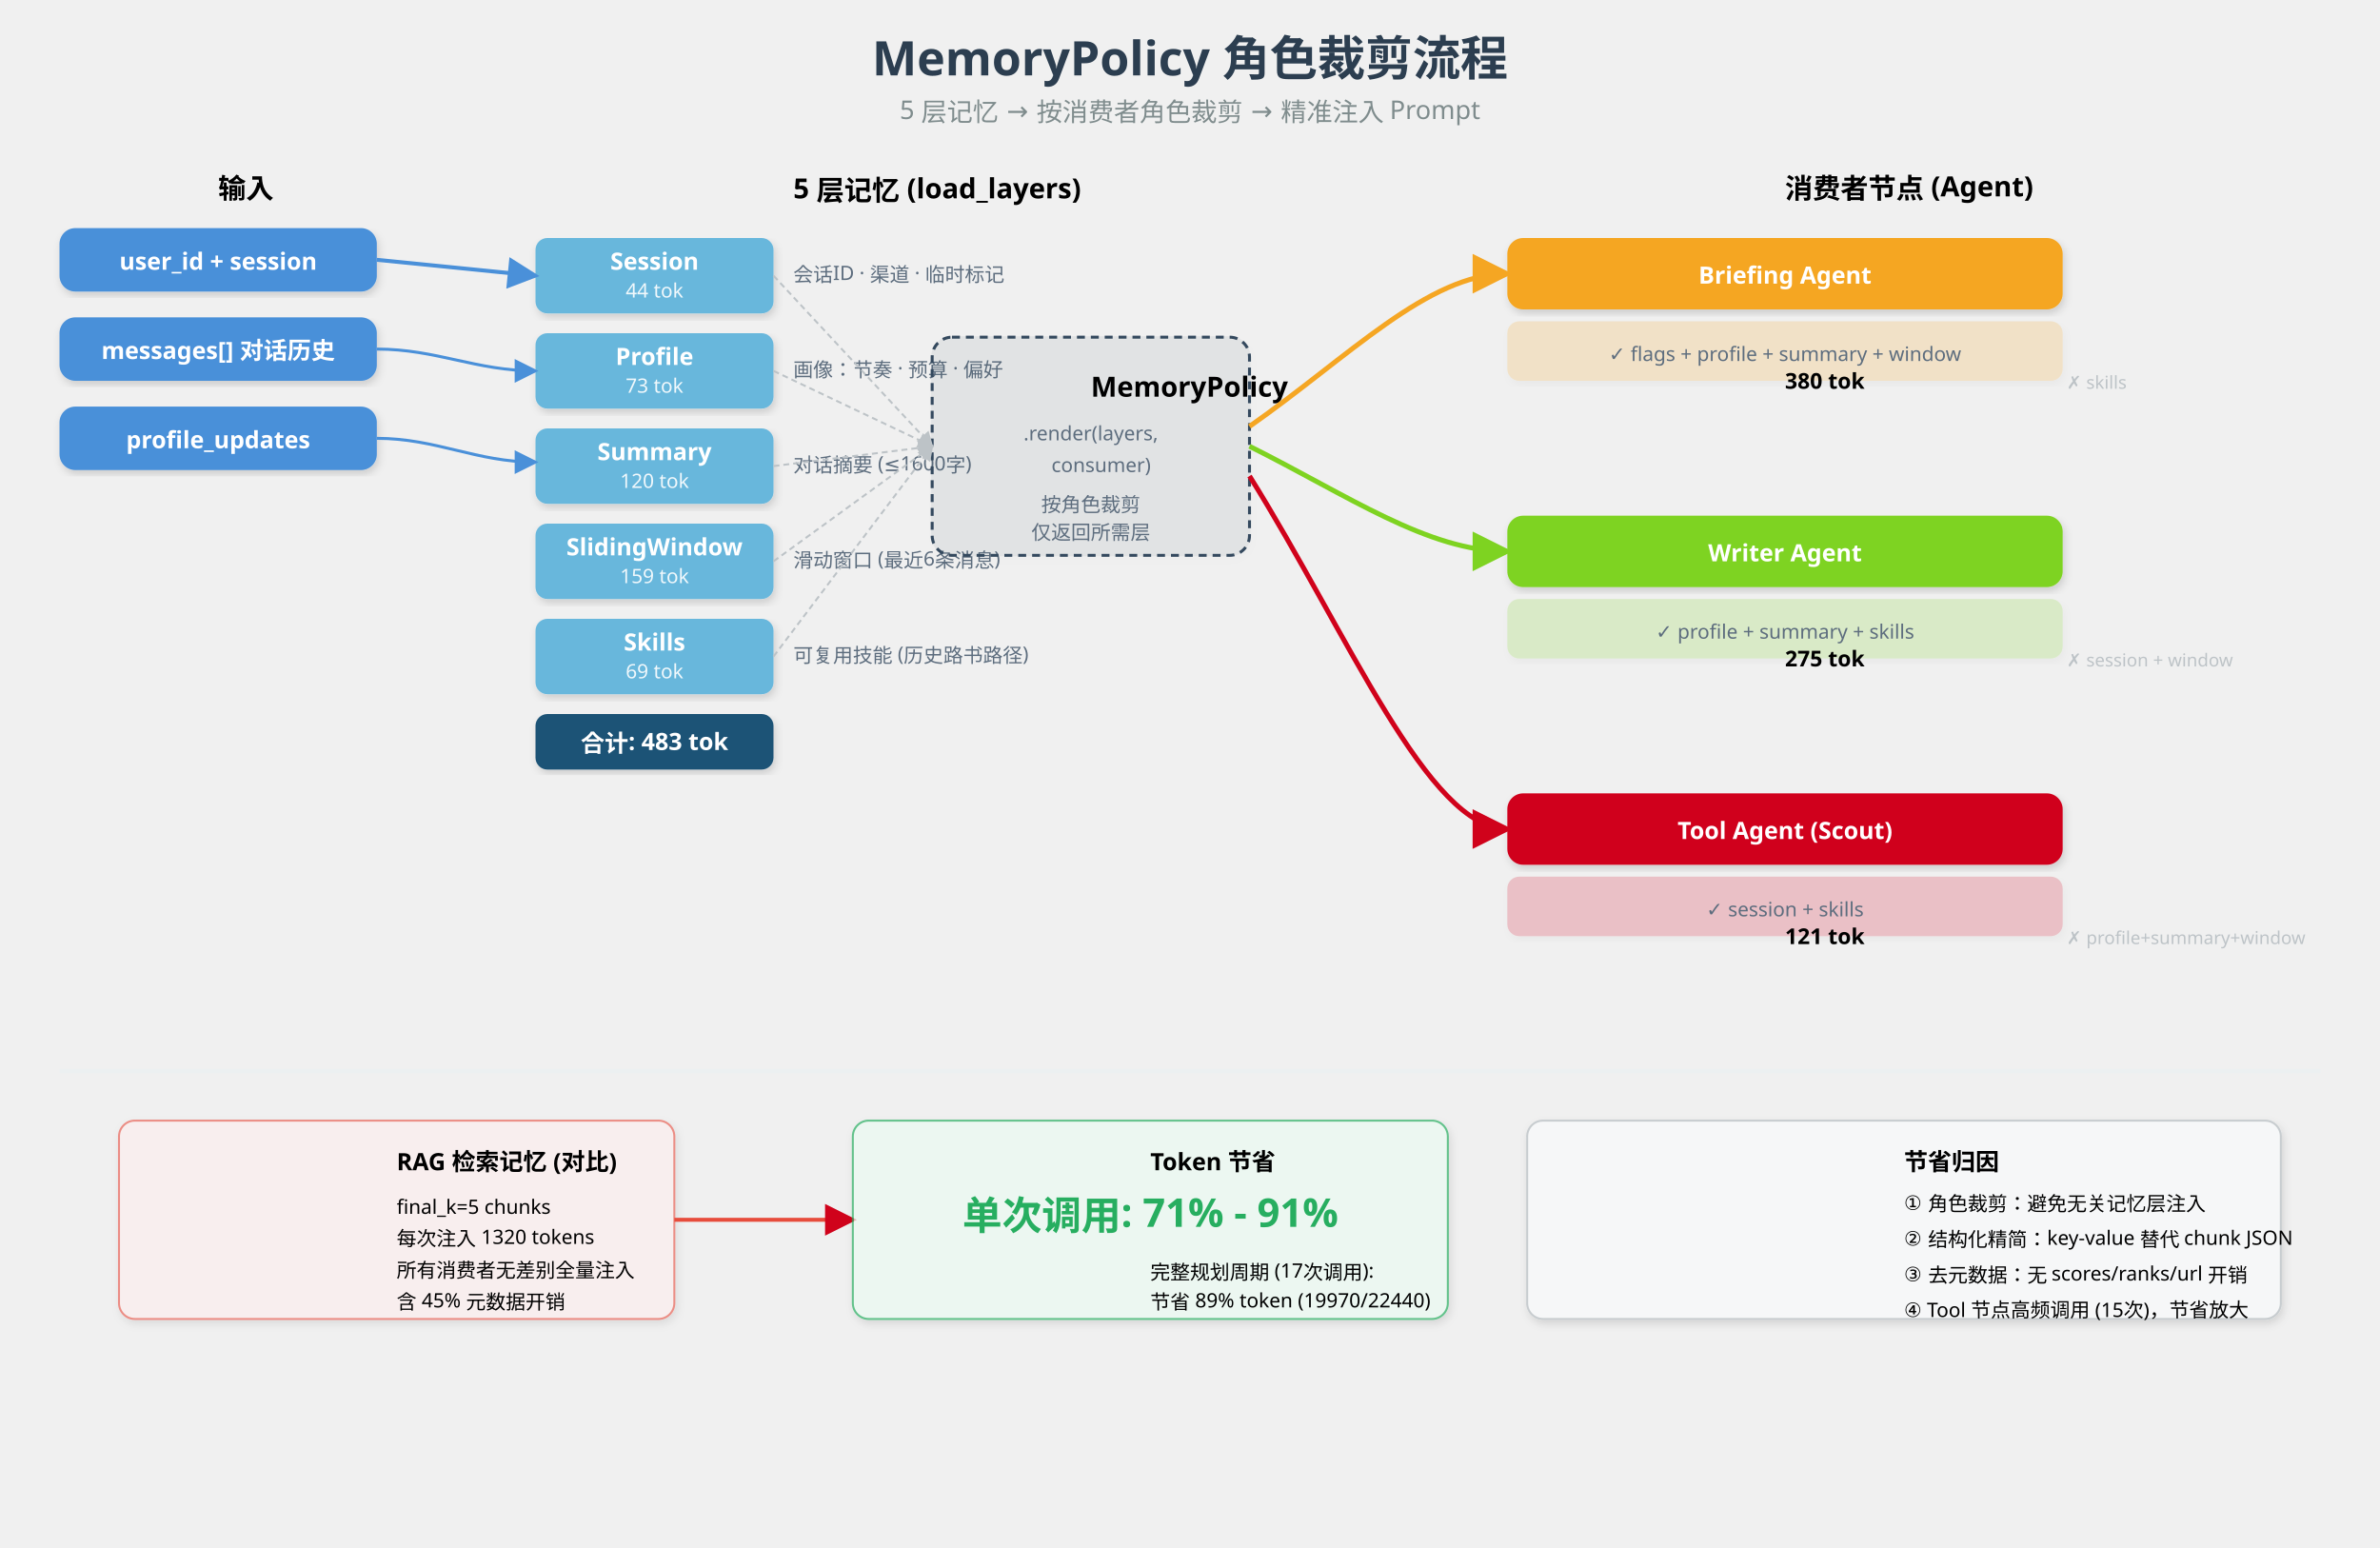
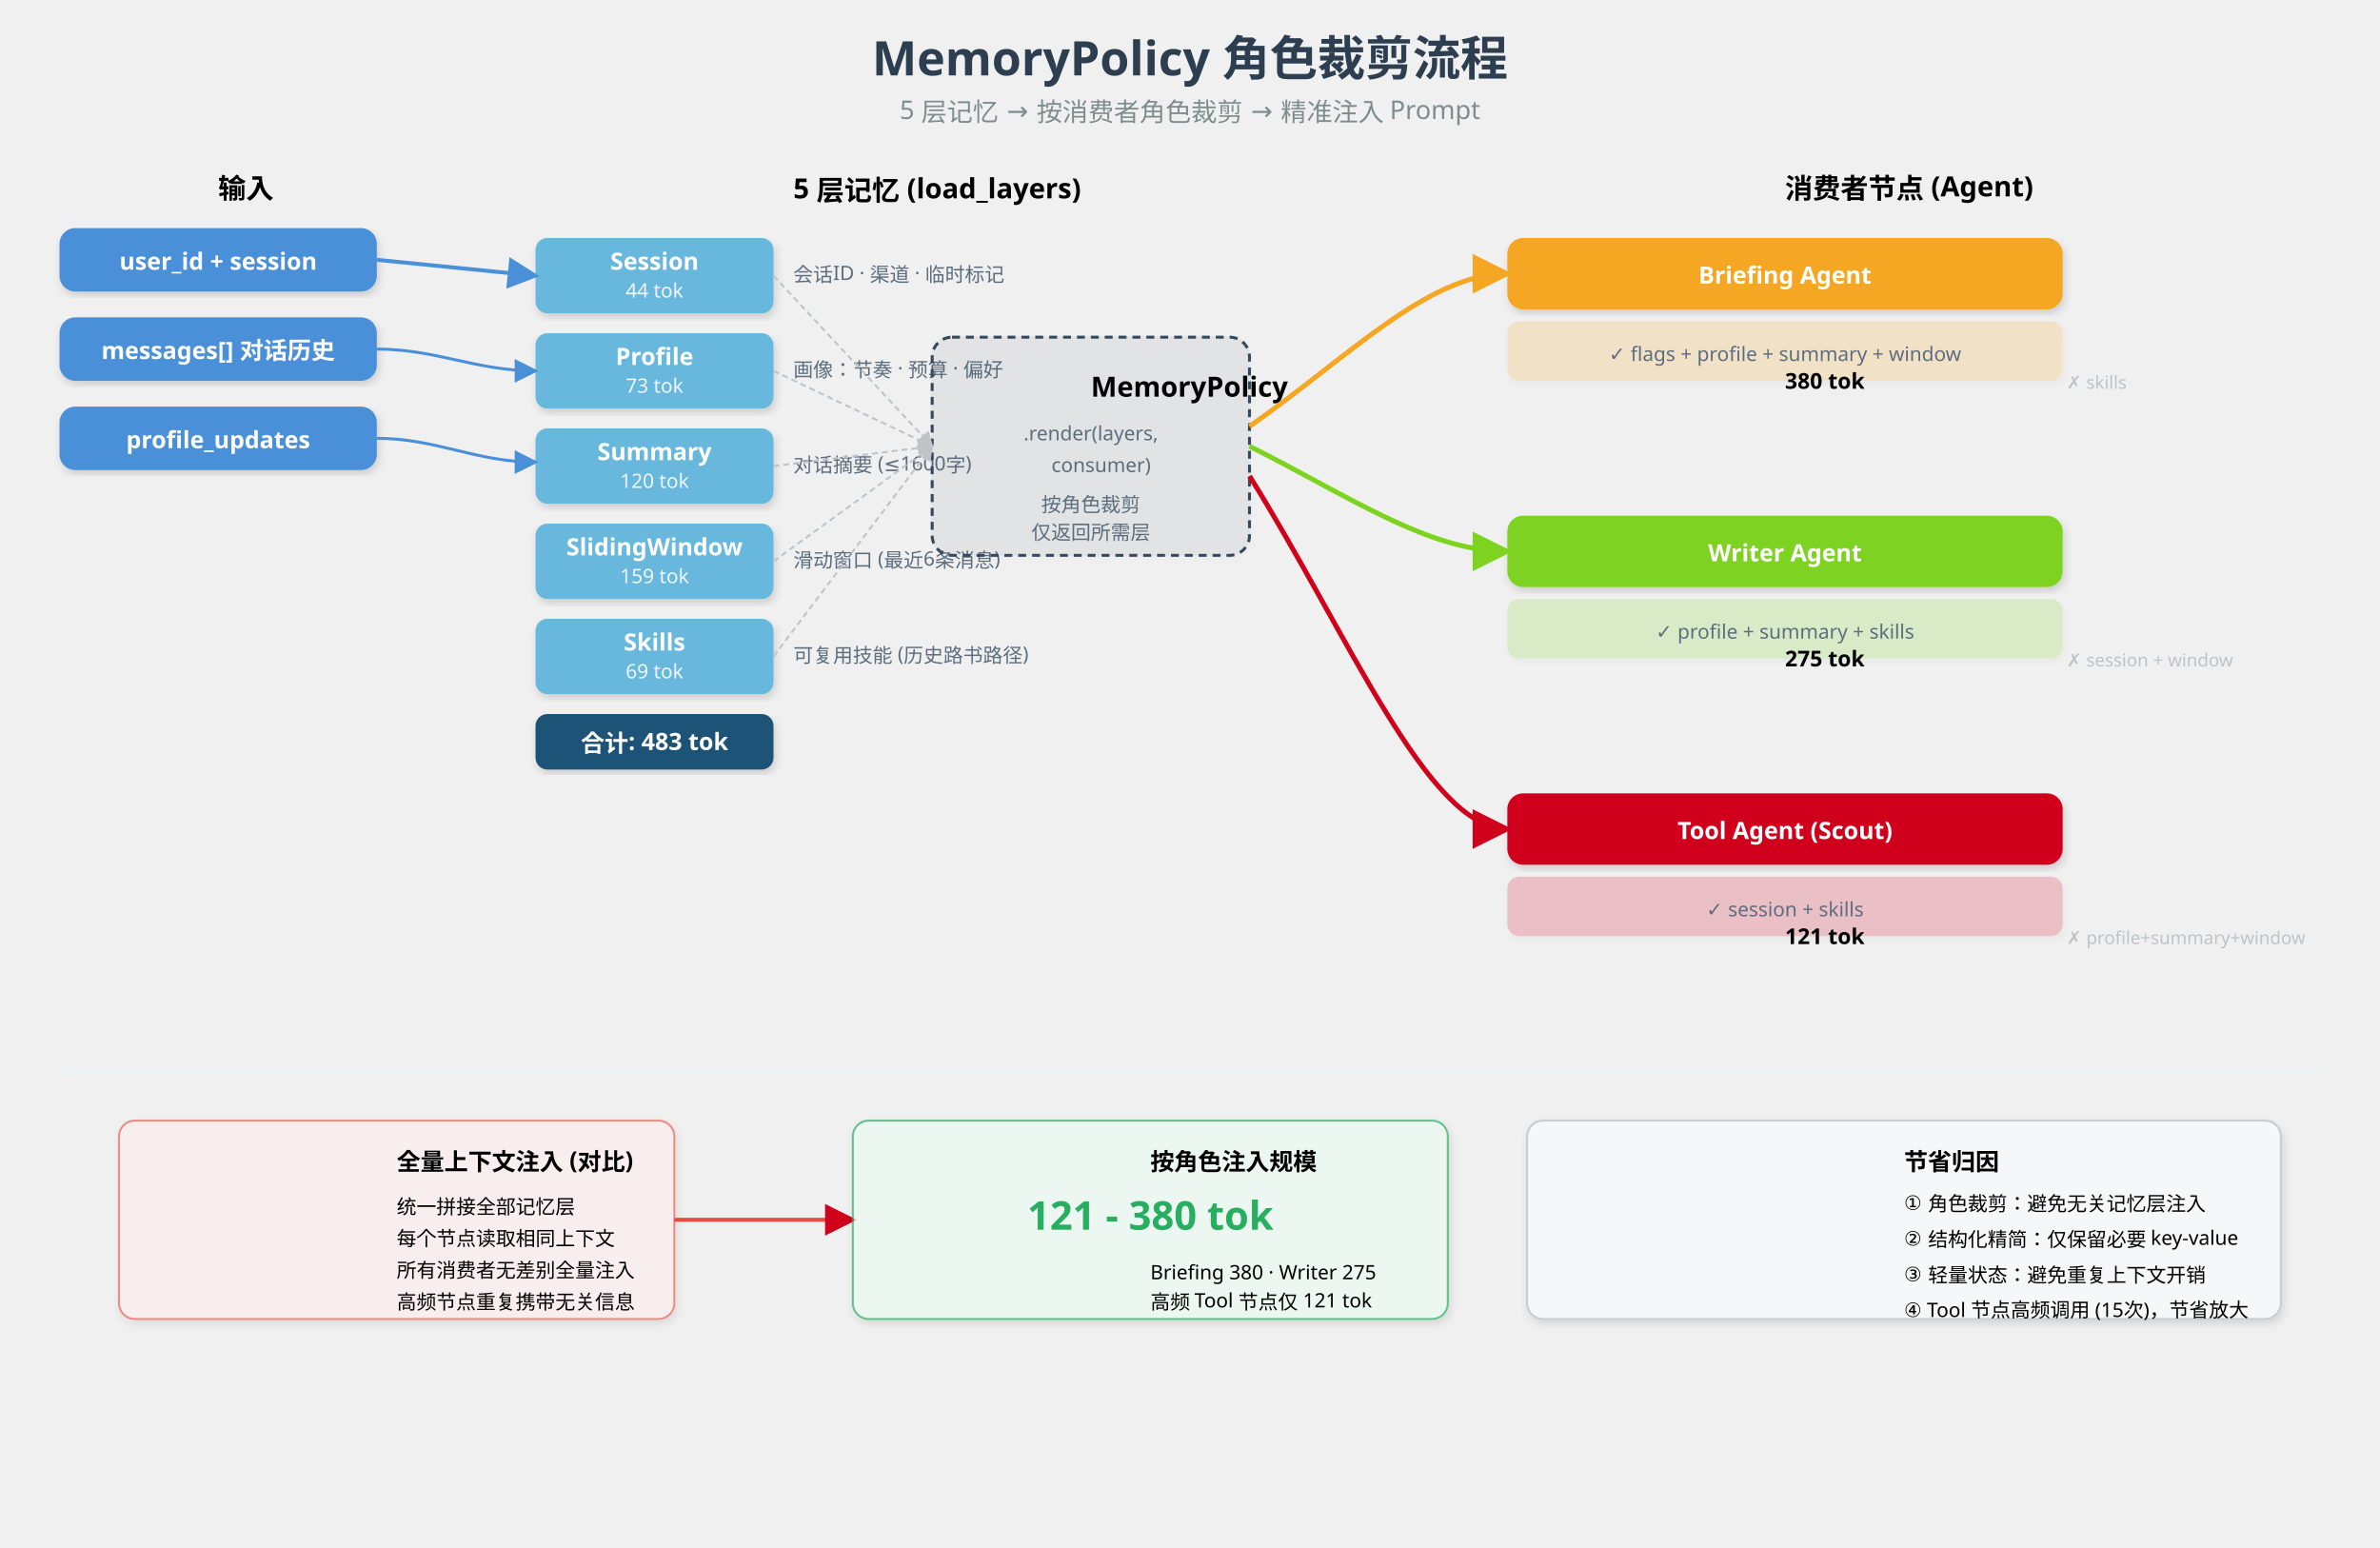
<svg xmlns="http://www.w3.org/2000/svg" viewBox="0 0 1200 780" font-family="'Microsoft YaHei','SimHei',sans-serif">
  <defs>
    <marker id="arr-blue" markerWidth="8" markerHeight="8" refX="7" refY="4" orient="auto">
      <path d="M0,0 L8,4 L0,8 Z" fill="#4A90D9" />
    </marker>
    <marker id="arr-gray" markerWidth="8" markerHeight="8" refX="7" refY="4" orient="auto">
      <path d="M0,0 L8,4 L0,8 Z" fill="#BDC3C7" />
    </marker>
    <marker id="arr-orange" markerWidth="8" markerHeight="8" refX="7" refY="4" orient="auto">
      <path d="M0,0 L8,4 L0,8 Z" fill="#F5A623" />
    </marker>
    <marker id="arr-green" markerWidth="8" markerHeight="8" refX="7" refY="4" orient="auto">
      <path d="M0,0 L8,4 L0,8 Z" fill="#7ED321" />
    </marker>
    <marker id="arr-red" markerWidth="8" markerHeight="8" refX="7" refY="4" orient="auto">
      <path d="M0,0 L8,4 L0,8 Z" fill="#D0021B" />
    </marker>
    <filter id="shadow" x="-5%" y="-5%" width="115%" height="115%">
      <feDropShadow dx="1" dy="2" stdDeviation="2" flood-opacity="0.15" />
    </filter>
    <style>
    .title{font-size:24px;font-weight:bold;fill:#2C3E50}
    .subtitle{font-size:13px;fill:#7F8C8D}
    .section{font-size:14px;font-weight:bold}
    .box-label{font-size:12px;font-weight:bold;fill:#fff}
    .box-sub{font-size:10px;fill:#fff;opacity:0.9}
    .desc{font-size:10px;fill:#5D6D7E}
    .tok{font-size:11px;font-weight:bold}
    .cut{font-size:9px;fill:#BDC3C7}
    .compare-title{font-size:12px;font-weight:bold}
    .compare-text{font-size:10px}
    .save-num{font-size:20px;font-weight:bold;fill:#27AE60}
  </style>
  </defs>
  <text x="600" y="38" text-anchor="middle" class="title" xml:space="preserve">MemoryPolicy 角色裁剪流程</text>
  <text x="600" y="60" text-anchor="middle" class="subtitle" xml:space="preserve">5 层记忆 → 按消费者角色裁剪 → 精准注入 Prompt</text>
  <text x="110" y="100" text-anchor="#4A90D9" class="section" xml:space="preserve">输入</text>
  <rect x="30" y="115" width="160" height="32" rx="8" fill="#4A90D9" opacity="1.0" stroke="none" filter="url(#shadow)" />
  <text x="110" y="136" text-anchor="middle" class="box-label" xml:space="preserve">user_id + session</text>
  <rect x="30" y="160" width="160" height="32" rx="8" fill="#4A90D9" opacity="1.0" stroke="none" filter="url(#shadow)" />
  <text x="110" y="181" text-anchor="middle" class="box-label" xml:space="preserve">messages[] 对话历史</text>
  <rect x="30" y="205" width="160" height="32" rx="8" fill="#4A90D9" opacity="1.0" stroke="none" filter="url(#shadow)" />
  <text x="110" y="226" text-anchor="middle" class="box-label" xml:space="preserve">profile_updates</text>
  <text x="400" y="100" text-anchor="#1A5276" class="section" xml:space="preserve">5 层记忆 (load_layers)</text>
  <rect x="270" y="120" width="120" height="38" rx="6" fill="#67B7DC" opacity="1.0" stroke="none" filter="url(#shadow)" />
  <text x="330" y="136" text-anchor="middle" class="box-label" xml:space="preserve">Session</text>
  <text x="330" y="150" text-anchor="middle" class="box-sub" xml:space="preserve">44 tok</text>
  <text x="400" y="142" text-anchor="start" class="desc" xml:space="preserve">会话ID · 渠道 · 临时标记</text>
  <rect x="270" y="168" width="120" height="38" rx="6" fill="#67B7DC" opacity="1.0" stroke="none" filter="url(#shadow)" />
  <text x="330" y="184" text-anchor="middle" class="box-label" xml:space="preserve">Profile</text>
  <text x="330" y="198" text-anchor="middle" class="box-sub" xml:space="preserve">73 tok</text>
  <text x="400" y="190" text-anchor="start" class="desc" xml:space="preserve">画像：节奏 · 预算 · 偏好</text>
  <rect x="270" y="216" width="120" height="38" rx="6" fill="#67B7DC" opacity="1.0" stroke="none" filter="url(#shadow)" />
  <text x="330" y="232" text-anchor="middle" class="box-label" xml:space="preserve">Summary</text>
  <text x="330" y="246" text-anchor="middle" class="box-sub" xml:space="preserve">120 tok</text>
  <text x="400" y="238" text-anchor="start" class="desc" xml:space="preserve">对话摘要 (≤1600字)</text>
  <rect x="270" y="264" width="120" height="38" rx="6" fill="#67B7DC" opacity="1.0" stroke="none" filter="url(#shadow)" />
  <text x="330" y="280" text-anchor="middle" class="box-label" xml:space="preserve">SlidingWindow</text>
  <text x="330" y="294" text-anchor="middle" class="box-sub" xml:space="preserve">159 tok</text>
  <text x="400" y="286" text-anchor="start" class="desc" xml:space="preserve">滑动窗口 (最近6条消息)</text>
  <rect x="270" y="312" width="120" height="38" rx="6" fill="#67B7DC" opacity="1.0" stroke="none" filter="url(#shadow)" />
  <text x="330" y="328" text-anchor="middle" class="box-label" xml:space="preserve">Skills</text>
  <text x="330" y="342" text-anchor="middle" class="box-sub" xml:space="preserve">69 tok</text>
  <text x="400" y="334" text-anchor="start" class="desc" xml:space="preserve">可复用技能 (历史路书路径)</text>
  <rect x="270" y="360" width="120" height="28" rx="6" fill="#1A5276" opacity="1.0" stroke="none" filter="url(#shadow)" />
  <text x="330" y="379" text-anchor="middle" class="box-label" xml:space="preserve">合计: 483 tok</text>
  <line x1="190" y1="131" x2="270" y2="139" stroke="#4A90D9" stroke-width="2" marker-end="url(#arr-blue)" />
  <path d="M190 176 C 220 176, 240 187, 270 187" fill="none" stroke="#4A90D9" stroke-width="1.5" marker-end="url(#arr-blue)" />
  <path d="M190 221 C 220 221, 240 233, 270 233" fill="none" stroke="#4A90D9" stroke-width="1.5" marker-end="url(#arr-blue)" />
  <rect x="470" y="170" width="160" height="110" rx="10" fill="#34495E" opacity="0.08" stroke="#34495E" filter="url(#shadow)" />
  <rect x="470" y="170" width="160" height="110" rx="10" fill="none" stroke="#34495E" stroke-width="1.5" stroke-dasharray="4,3" />
  <text x="550" y="200" text-anchor="#2C3E50" class="section" xml:space="preserve">MemoryPolicy</text>
  <text x="550" y="222" text-anchor="middle" class="desc" xml:space="preserve">.render(layers,</text>
  <text x="550" y="238" text-anchor="middle" class="desc" xml:space="preserve">    consumer)</text>
  <text x="550" y="258" text-anchor="middle" class="desc" xml:space="preserve">按角色裁剪</text>
  <text x="550" y="272" text-anchor="middle" class="desc" xml:space="preserve">仅返回所需层</text>
  <line x1="390" y1="139" x2="470" y2="225" stroke="#BDC3C7" stroke-width="1" marker-end="url(#arr-gray)" stroke-dasharray="3,2" />
  <line x1="390" y1="187" x2="470" y2="225" stroke="#BDC3C7" stroke-width="1" marker-end="url(#arr-gray)" stroke-dasharray="3,2" />
  <line x1="390" y1="235" x2="470" y2="225" stroke="#BDC3C7" stroke-width="1" marker-end="url(#arr-gray)" stroke-dasharray="3,2" />
  <line x1="390" y1="283" x2="470" y2="225" stroke="#BDC3C7" stroke-width="1" marker-end="url(#arr-gray)" stroke-dasharray="3,2" />
  <line x1="390" y1="331" x2="470" y2="225" stroke="#BDC3C7" stroke-width="1" marker-end="url(#arr-gray)" stroke-dasharray="3,2" />
  <text x="900" y="100" text-anchor="#8E44AD" class="section" xml:space="preserve">消费者节点 (Agent)</text>
  <rect x="760" y="120" width="280" height="36" rx="8" fill="#F5A623" opacity="1.0" stroke="none" filter="url(#shadow)" />
  <text x="900" y="143" text-anchor="middle" class="box-label" xml:space="preserve">Briefing Agent</text>
  <rect x="760" y="162" width="280" height="30" rx="6" fill="#F5A623" opacity="0.2" stroke="none" filter="url(#shadow)" />
  <text x="900" y="182" text-anchor="middle" class="desc" xml:space="preserve">✓ flags + profile + summary + window</text>
  <text x="900" y="196" text-anchor="#F5A623" class="tok" xml:space="preserve">380 tok</text>
  <text x="1042" y="196" text-anchor="start" class="cut" xml:space="preserve">✗ skills</text>
  <path d="M630 215 C 680 180, 720 138, 760 138" fill="none" stroke="#F5A623" stroke-width="2.5" marker-end="url(#arr-orange)" />
  <rect x="760" y="260" width="280" height="36" rx="8" fill="#7ED321" opacity="1.0" stroke="none" filter="url(#shadow)" />
  <text x="900" y="283" text-anchor="middle" class="box-label" xml:space="preserve">Writer Agent</text>
  <rect x="760" y="302" width="280" height="30" rx="6" fill="#7ED321" opacity="0.2" stroke="none" filter="url(#shadow)" />
  <text x="900" y="322" text-anchor="middle" class="desc" xml:space="preserve">✓ profile + summary + skills</text>
  <text x="900" y="336" text-anchor="#7ED321" class="tok" xml:space="preserve">275 tok</text>
  <text x="1042" y="336" text-anchor="start" class="cut" xml:space="preserve">✗ session + window</text>
  <path d="M630 225 C 680 250, 720 278, 760 278" fill="none" stroke="#7ED321" stroke-width="2.5" marker-end="url(#arr-green)" />
  <rect x="760" y="400" width="280" height="36" rx="8" fill="#D0021B" opacity="1.0" stroke="none" filter="url(#shadow)" />
  <text x="900" y="423" text-anchor="middle" class="box-label" xml:space="preserve">Tool Agent (Scout)</text>
  <rect x="760" y="442" width="280" height="30" rx="6" fill="#D0021B" opacity="0.2" stroke="none" filter="url(#shadow)" />
  <text x="900" y="462" text-anchor="middle" class="desc" xml:space="preserve">✓ session + skills</text>
  <text x="900" y="476" text-anchor="#D0021B" class="tok" xml:space="preserve">121 tok</text>
  <text x="1042" y="476" text-anchor="start" class="cut" xml:space="preserve">✗ profile+summary+window</text>
  <path d="M630 240 C 680 320, 720 418, 760 418" fill="none" stroke="#D0021B" stroke-width="2.5" marker-end="url(#arr-red)" />
  <line x1="30" y1="540" x2="1170" y2="540" stroke="#ECF0F1" stroke-width="2" />
  <rect x="60" y="565" width="280" height="100" rx="8" fill="#FDEDEC" opacity="0.6" stroke="#E74C3C" filter="url(#shadow)" />
-   <text x="200" y="590" text-anchor="#C0392B" class="compare-title" xml:space="preserve">RAG 检索记忆 (对比)</text>
-   <text x="200" y="612" text-anchor="#E74C3C" class="compare-text" xml:space="preserve">final_k=5 chunks</text>
-   <text x="200" y="628" text-anchor="#E74C3C" class="compare-text" xml:space="preserve">每次注入 1320 tokens</text>
+   <text x="200" y="590" text-anchor="#C0392B" class="compare-title" xml:space="preserve">全量上下文注入 (对比)</text>
+   <text x="200" y="612" text-anchor="#E74C3C" class="compare-text" xml:space="preserve">统一拼接全部记忆层</text>
+   <text x="200" y="628" text-anchor="#E74C3C" class="compare-text" xml:space="preserve">每个节点读取相同上下文</text>
  <text x="200" y="644" text-anchor="#999" class="compare-text" xml:space="preserve">所有消费者无差别全量注入</text>
-   <text x="200" y="660" text-anchor="#999" class="compare-text" xml:space="preserve">含 45% 元数据开销</text>
+   <text x="200" y="660" text-anchor="#999" class="compare-text" xml:space="preserve">高频节点重复携带无关信息</text>
  <line x1="340" y1="615" x2="430" y2="615" stroke="#E74C3C" stroke-width="2" marker-end="url(#arr-red)" />
  <rect x="430" y="565" width="300" height="100" rx="8" fill="#EAFAF1" opacity="0.7" stroke="#27AE60" filter="url(#shadow)" />
-   <text x="580" y="590" text-anchor="#27AE60" class="compare-title" xml:space="preserve">Token 节省</text>
-   <text x="580" y="620" text-anchor="middle" class="save-num" xml:space="preserve">单次调用: 71% - 91%</text>
-   <text x="580" y="645" text-anchor="#27AE60" class="compare-text" xml:space="preserve">完整规划周期 (17次调用):</text>
-   <text x="580" y="660" text-anchor="#27AE60" class="compare-text" xml:space="preserve">节省 89% token (19970/22440)</text>
+   <text x="580" y="590" text-anchor="#27AE60" class="compare-title" xml:space="preserve">按角色注入规模</text>
+   <text x="580" y="620" text-anchor="middle" class="save-num" xml:space="preserve">121 - 380 tok</text>
+   <text x="580" y="645" text-anchor="#27AE60" class="compare-text" xml:space="preserve">Briefing 380 · Writer 275</text>
+   <text x="580" y="660" text-anchor="#27AE60" class="compare-text" xml:space="preserve">高频 Tool 节点仅 121 tok</text>
  <rect x="770" y="565" width="380" height="100" rx="8" fill="#F8F9FA" opacity="0.8" stroke="#BDC3C7" filter="url(#shadow)" />
  <text x="960" y="590" text-anchor="#2C3E50" class="compare-title" xml:space="preserve">节省归因</text>
  <text x="960" y="610" text-anchor="#5D6D7E" class="compare-text" xml:space="preserve">① 角色裁剪：避免无关记忆层注入</text>
-   <text x="960" y="628" text-anchor="#5D6D7E" class="compare-text" xml:space="preserve">② 结构化精简：key-value 替代 chunk JSON</text>
-   <text x="960" y="646" text-anchor="#5D6D7E" class="compare-text" xml:space="preserve">③ 去元数据：无 scores/ranks/url 开销</text>
+   <text x="960" y="628" text-anchor="#5D6D7E" class="compare-text" xml:space="preserve">② 结构化精简：仅保留必要 key-value</text>
+   <text x="960" y="646" text-anchor="#5D6D7E" class="compare-text" xml:space="preserve">③ 轻量状态：避免重复上下文开销</text>
  <text x="960" y="664" text-anchor="#5D6D7E" class="compare-text" xml:space="preserve">④ Tool 节点高频调用 (15次)，节省放大</text>
</svg>
